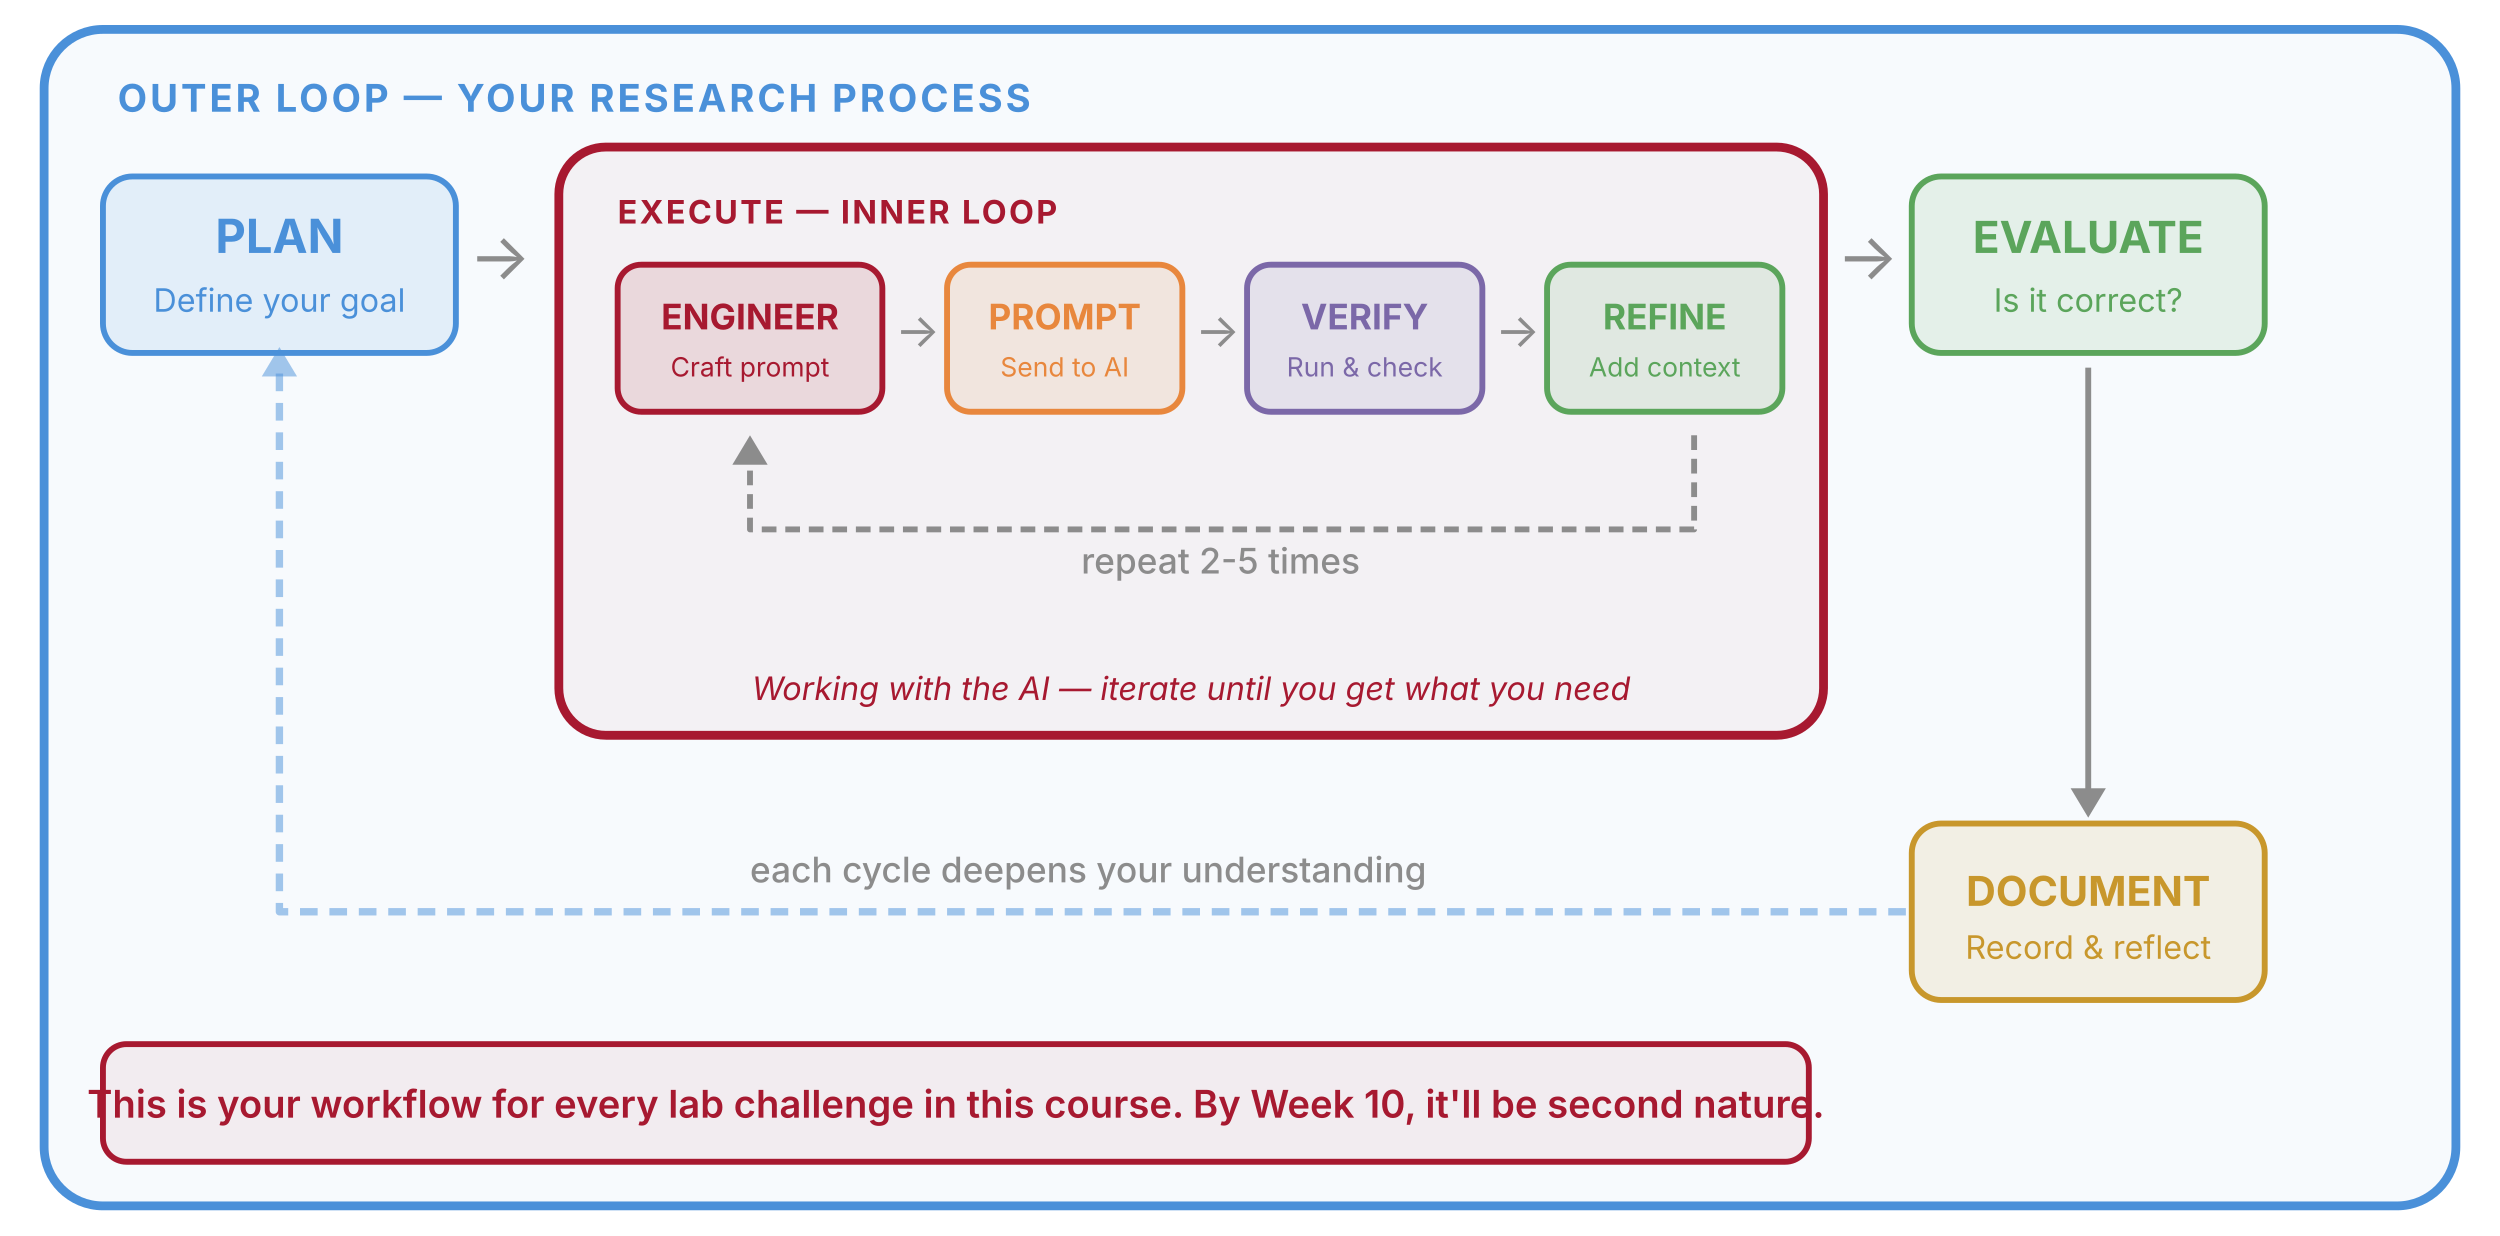
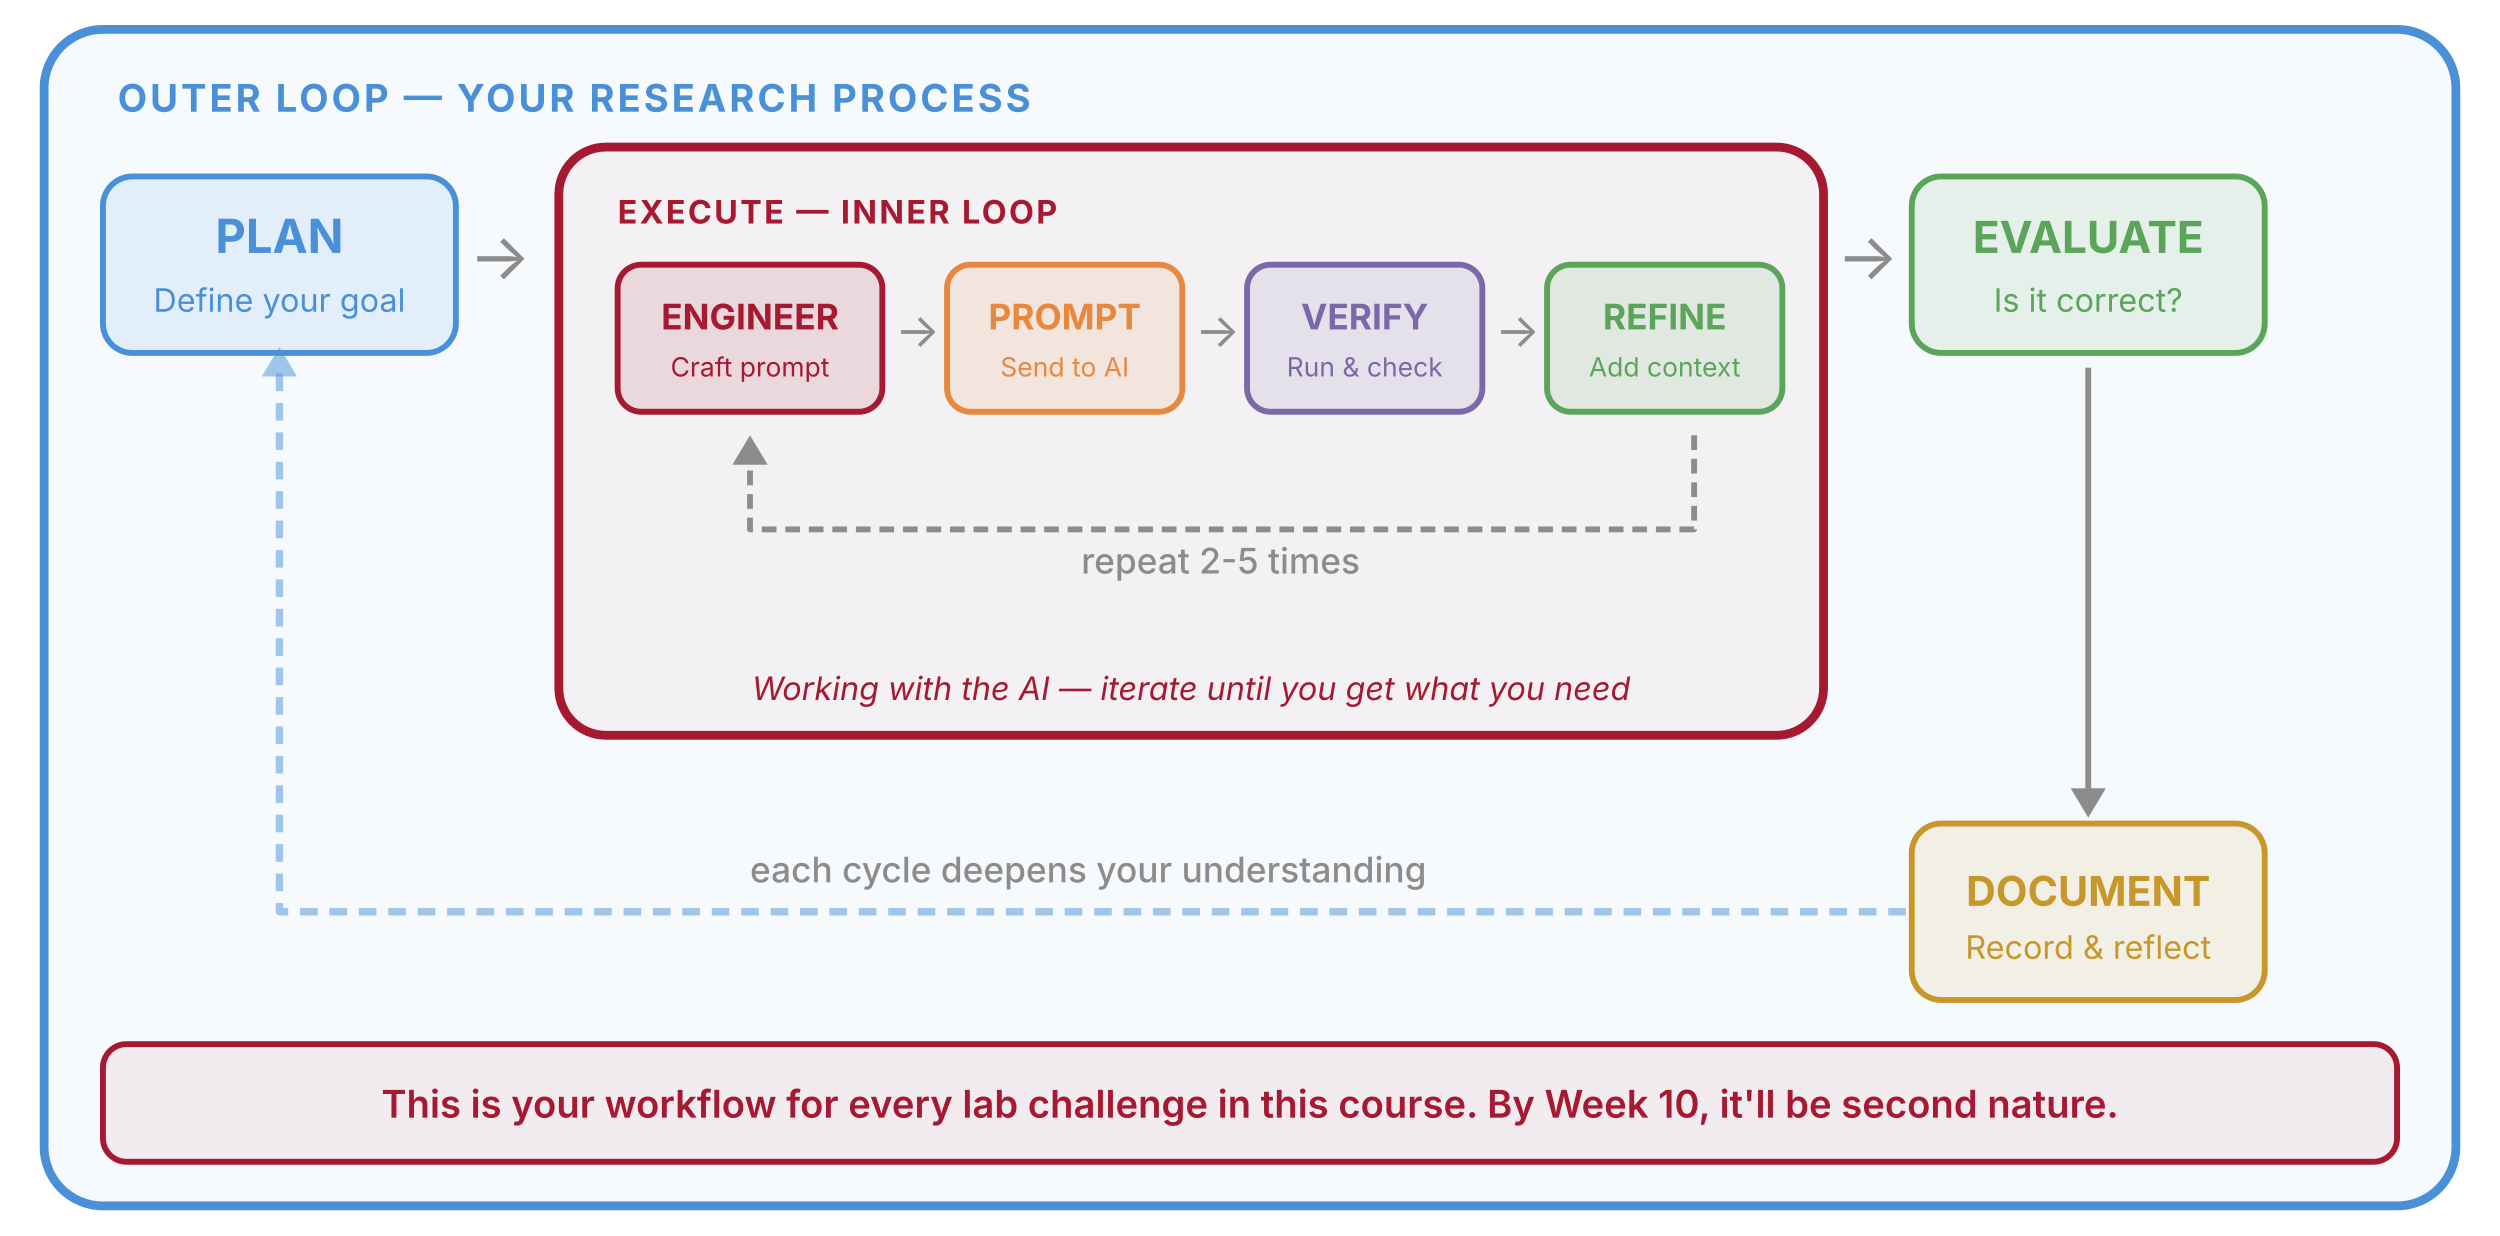
<svg xmlns="http://www.w3.org/2000/svg" viewBox="0 0 850 420" font-family="Inter, Helvetica, Arial, sans-serif">
  <rect x="15" y="10" width="820" height="400" rx="20" fill="#4A90D9" fill-opacity="0.04" stroke="#4A90D9" stroke-width="3" />
  <text x="40" y="38" font-size="13" font-weight="700" fill="#4A90D9" letter-spacing="1">OUTER LOOP — YOUR RESEARCH PROCESS</text>
  <rect x="35" y="60" width="120" height="60" rx="10" fill="#4A90D9" fill-opacity="0.12" stroke="#4A90D9" stroke-width="2" />
  <text x="95" y="86" font-size="16" font-weight="700" fill="#4A90D9" text-anchor="middle">PLAN</text>
  <text x="95" y="106" font-size="11" fill="#4A90D9" text-anchor="middle">Define your goal</text>
  <text x="170" y="95" font-size="22" fill="#8C8C8C" text-anchor="middle">→</text>
  <rect x="190" y="50" width="430" height="200" rx="16" fill="#A71930" fill-opacity="0.04" stroke="#A71930" stroke-width="3" />
  <text x="210" y="76" font-size="11" font-weight="700" fill="#A71930" letter-spacing="0.8">EXECUTE — INNER LOOP</text>
  <rect x="210" y="90" width="90" height="50" rx="8" fill="#A71930" fill-opacity="0.12" stroke="#A71930" stroke-width="2" />
  <text x="255" y="112" font-size="12" font-weight="700" fill="#A71930" text-anchor="middle">ENGINEER</text>
  <text x="255" y="128" font-size="9" fill="#A71930" text-anchor="middle">Craft prompt</text>
  <text x="312" y="118" font-size="16" fill="#8C8C8C" text-anchor="middle">→</text>
  <rect x="322" y="90" width="80" height="50" rx="8" fill="#E8873D" fill-opacity="0.12" stroke="#E8873D" stroke-width="2" />
  <text x="362" y="112" font-size="12" font-weight="700" fill="#E8873D" text-anchor="middle">PROMPT</text>
  <text x="362" y="128" font-size="9" fill="#E8873D" text-anchor="middle">Send to AI</text>
  <text x="414" y="118" font-size="16" fill="#8C8C8C" text-anchor="middle">→</text>
  <rect x="424" y="90" width="80" height="50" rx="8" fill="#7B68A8" fill-opacity="0.12" stroke="#7B68A8" stroke-width="2" />
  <text x="464" y="112" font-size="12" font-weight="700" fill="#7B68A8" text-anchor="middle">VERIFY</text>
  <text x="464" y="128" font-size="9" fill="#7B68A8" text-anchor="middle">Run &amp; check</text>
  <text x="516" y="118" font-size="16" fill="#8C8C8C" text-anchor="middle">→</text>
  <rect x="526" y="90" width="80" height="50" rx="8" fill="#5BA55B" fill-opacity="0.12" stroke="#5BA55B" stroke-width="2" />
  <text x="566" y="112" font-size="12" font-weight="700" fill="#5BA55B" text-anchor="middle">REFINE</text>
  <text x="566" y="128" font-size="9" fill="#5BA55B" text-anchor="middle">Add context</text>
  <path d="M576 148 V180 H255 V155" stroke="#8C8C8C" stroke-width="2" stroke-dasharray="5 3" fill="none" stroke-linejoin="round" />
  <polygon points="255,148 249,158 261,158" fill="#8C8C8C" />
  <text x="415" y="195" font-size="12" font-weight="500" fill="#8C8C8C" text-anchor="middle">repeat 2-5 times</text>
  <text x="405" y="238" font-size="11" fill="#A71930" text-anchor="middle" font-style="italic">Working with the AI — iterate until you get what you need</text>
  <text x="635" y="95" font-size="22" fill="#8C8C8C" text-anchor="middle">→</text>
  <rect x="650" y="60" width="120" height="60" rx="10" fill="#5BA55B" fill-opacity="0.12" stroke="#5BA55B" stroke-width="2" />
  <text x="710" y="86" font-size="15" font-weight="700" fill="#5BA55B" text-anchor="middle">EVALUATE</text>
  <text x="710" y="106" font-size="11" fill="#5BA55B" text-anchor="middle">Is it correct?</text>
  <path d="M710 125 V270" stroke="#8C8C8C" stroke-width="2" fill="none" />
  <polygon points="710,278 704,268 716,268" fill="#8C8C8C" />
  <rect x="650" y="280" width="120" height="60" rx="10" fill="#C8972C" fill-opacity="0.12" stroke="#C8972C" stroke-width="2" />
  <text x="710" y="308" font-size="14" font-weight="700" fill="#C8972C" text-anchor="middle">DOCUMENT</text>
  <text x="710" y="326" font-size="11" fill="#C8972C" text-anchor="middle">Record &amp; reflect</text>
  <path d="M648 310 H95 V125" stroke="#4A90D9" stroke-width="2.5" stroke-dasharray="6 4" fill="none" stroke-linejoin="round" opacity="0.5" />
  <polygon points="95,118 89,128 101,128" fill="#4A90D9" opacity="0.5" />
  <text x="370" y="300" font-size="12" font-weight="500" fill="#8C8C8C" text-anchor="middle">each cycle deepens your understanding</text>
-   <rect x="35" y="355" width="580" height="40" rx="8" fill="#A71930" fill-opacity="0.06" stroke="#A71930" stroke-width="2" />
-   <text x="325" y="380" font-size="13" font-weight="600" fill="#A71930" text-anchor="middle">This is your workflow for every lab challenge in this course. By Week 10, it'll be second nature.</text>
+   <rect x="35" y="355" width="780" height="40" rx="8" fill="#A71930" fill-opacity="0.06" stroke="#A71930" stroke-width="2" />
+   <text x="425" y="380" font-size="13" font-weight="600" fill="#A71930" text-anchor="middle">This is your workflow for every lab challenge in this course. By Week 10, it'll be second nature.</text>
</svg>
